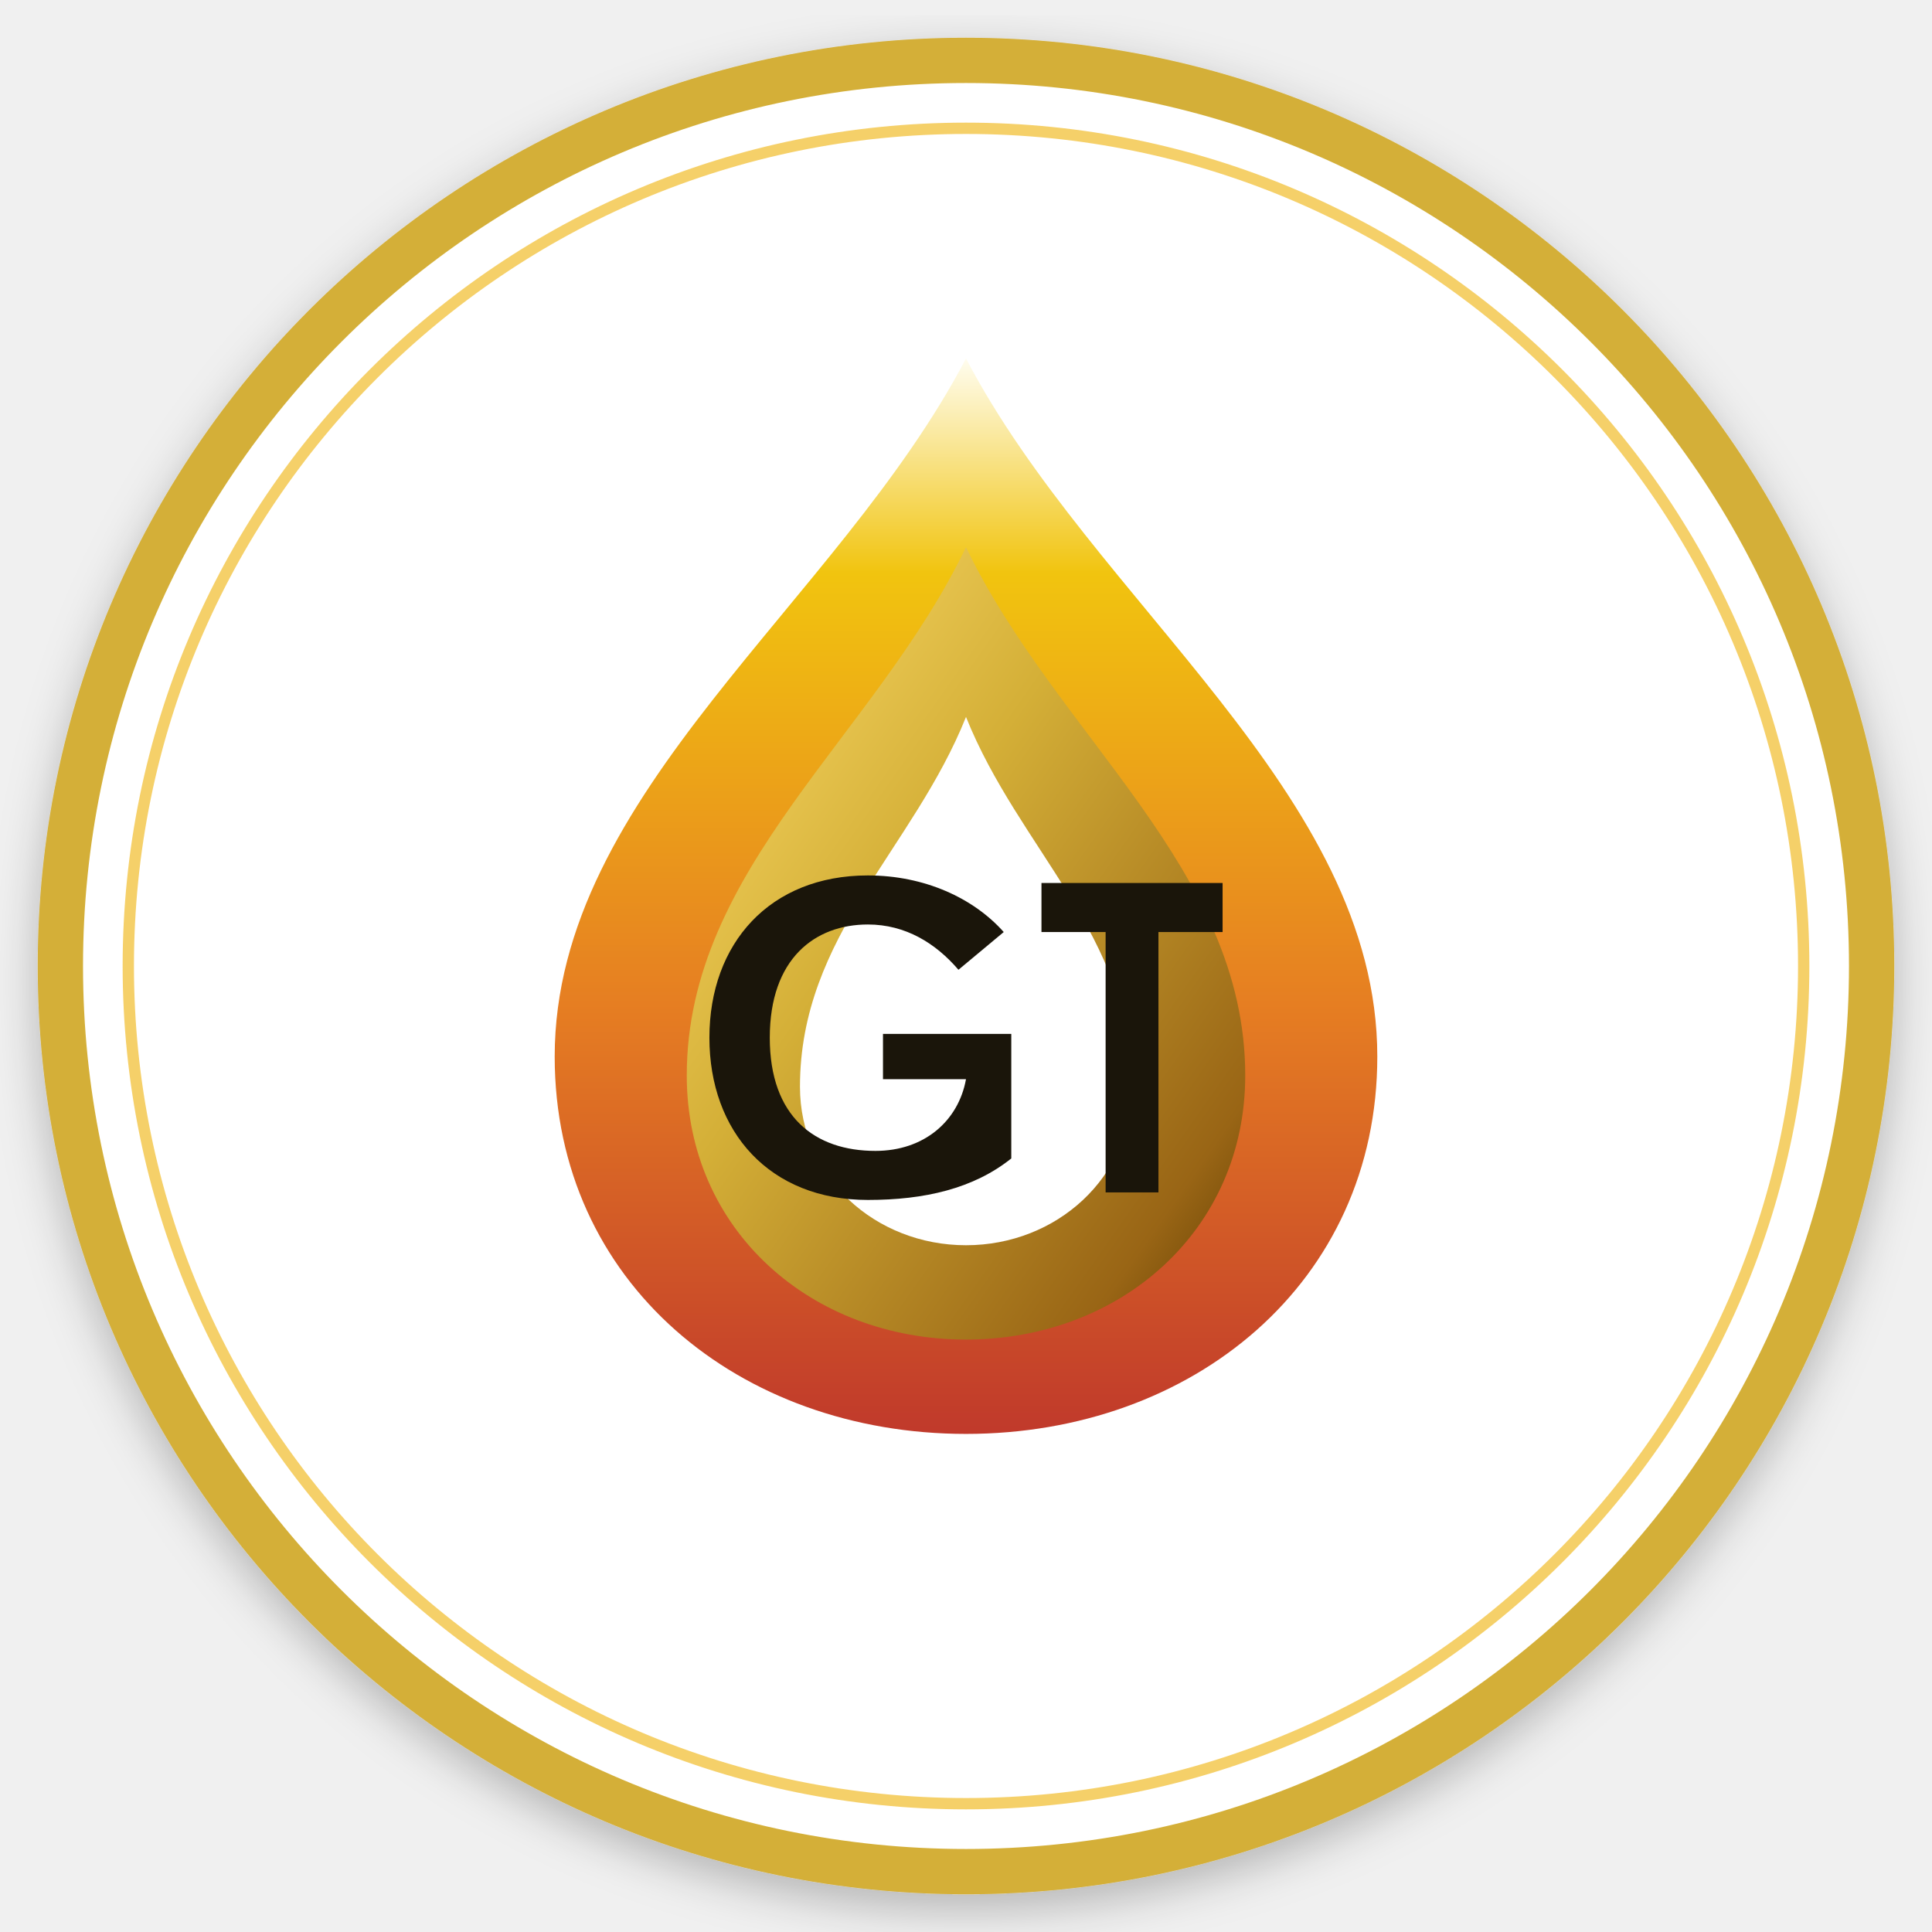
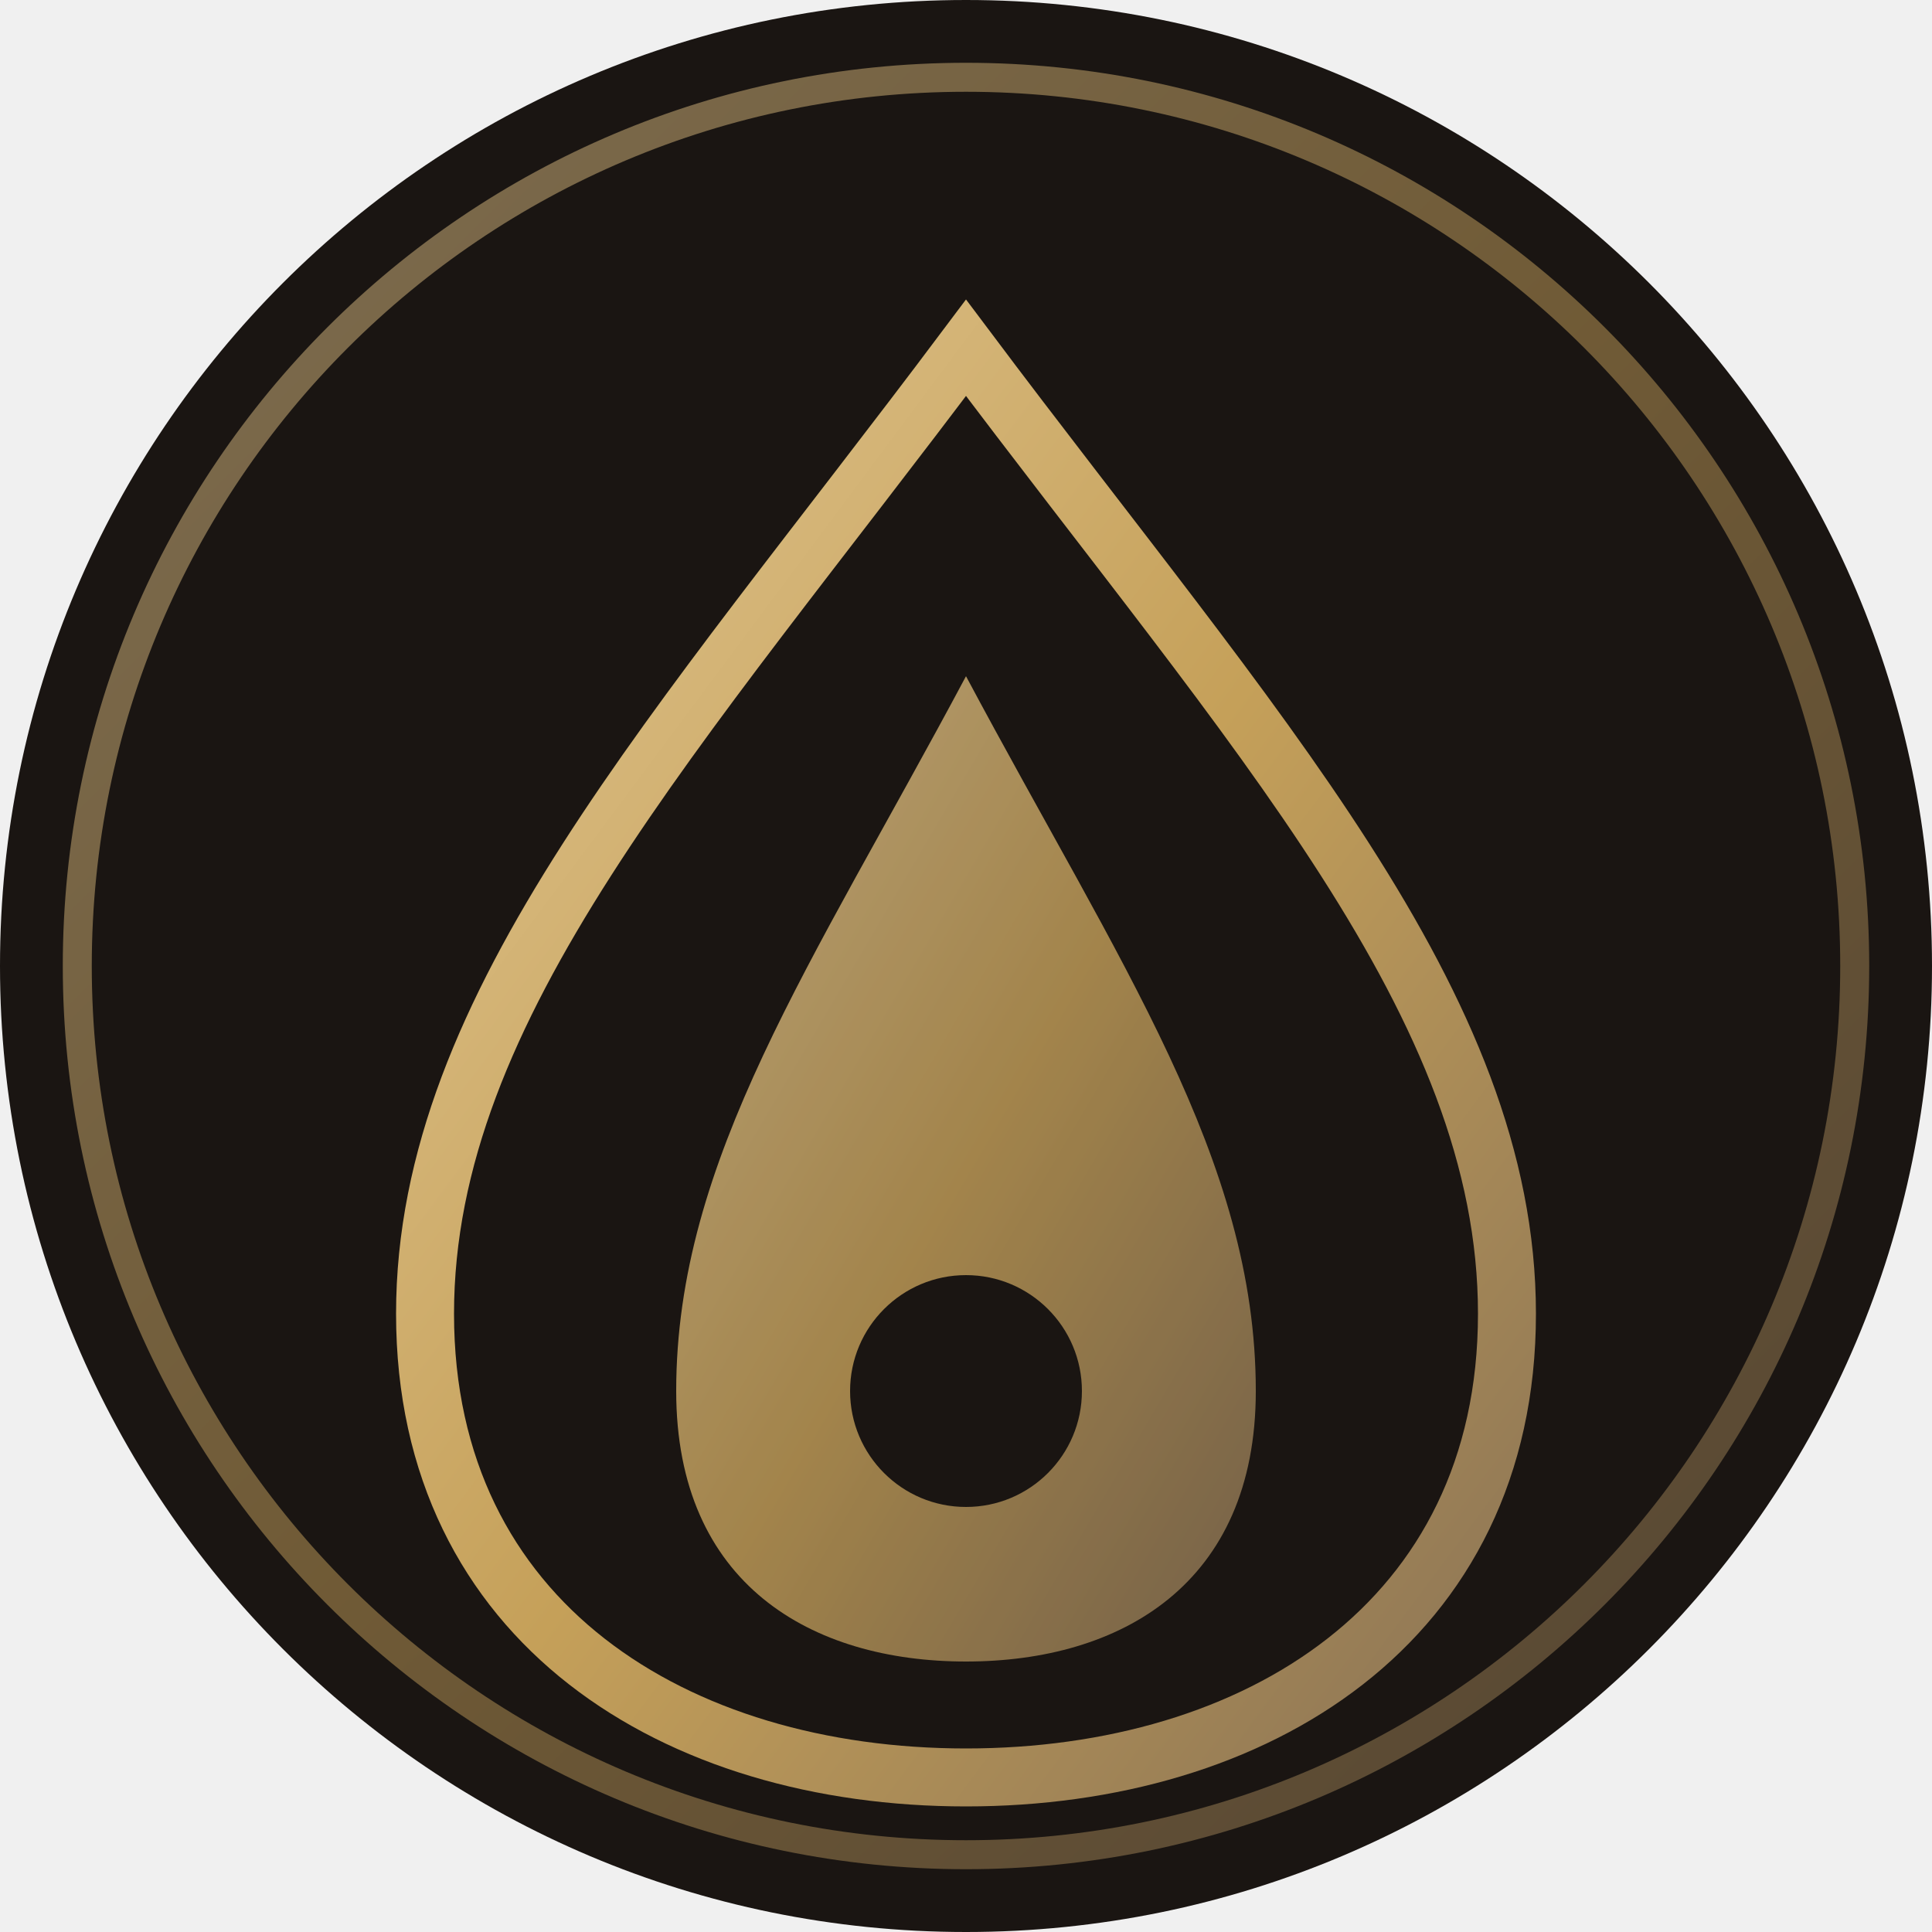
- <svg xmlns="http://www.w3.org/2000/svg" viewBox="0 0 512 512" width="512" height="512">
+ <svg xmlns="http://www.w3.org/2000/svg" viewBox="0 0 100 100">
  <defs>
-     <linearGradient id="goldGrad" x1="0%" y1="0%" x2="100%" y2="100%">
-       <stop offset="0%" stop-color="#FFDF6D" />
-       <stop offset="40%" stop-color="#D4AF37" />
-       <stop offset="85%" stop-color="#996515" />
-       <stop offset="100%" stop-color="#5A3A00" />
+     <linearGradient id="g" x1="0%" y1="0%" x2="100%" y2="100%">
+       <stop offset="0%" stop-color="#E2C792" />
+       <stop offset="50%" stop-color="#C5A059" />
+       <stop offset="100%" stop-color="#8A7355" />
    </linearGradient>
-     <linearGradient id="fireGrad" x1="0%" y1="100%" x2="0%" y2="0%">
-       <stop offset="0%" stop-color="#C0392B" />
-       <stop offset="40%" stop-color="#E67E22" />
-       <stop offset="80%" stop-color="#F1C40F" />
-       <stop offset="100%" stop-color="#FFFDF0" />
-     </linearGradient>
-     <filter id="shadow" x="-10%" y="-10%" width="120%" height="120%">
-       <feDropShadow dx="0" dy="4" stdDeviation="6" flood-color="#000000" flood-opacity="0.25" />
-     </filter>
  </defs>
-   <circle cx="256" cy="256" r="240" fill="#FFFFFF" stroke="#D4AF37" stroke-width="12" filter="url(#shadow)" />
-   <circle cx="256" cy="256" r="222" fill="none" stroke="#F3C444" stroke-width="3" opacity="0.8" />
-   <path d="M 256 95 C 290 160 365 210 365 280 C 365 340 316 380 256 380 C 196 380 147 340 147 280 C 147 210 222 160 256 95 Z" fill="url(#fireGrad)" />
-   <path d="M 256 145 C 280 195 330 230 330 285 C 330 326 297 355 256 355 C 215 355 182 326 182 285 C 182 230 232 195 256 145 Z" fill="url(#goldGrad)" />
-   <path d="M 256 190 C 270 225 300 248 300 288 C 300 312 280 330 256 330 C 232 330 212 312 212 288 C 212 248 242 225 256 190 Z" fill="#FFFFFF" />
-   <path d="M 230 245 C 216 245 204 254 204 275 C 204 296 216 305 232 305 C 245 305 254 297 256 286 L 234 286 L 234 274 L 268 274 L 268 307 C 258 315 245 318 230 318 C 204 318 188 300 188 275 C 188 250 204 232 230 232 C 245 232 258 238 266 247 L 254 257 C 248 250 240 245 230 245 Z" fill="#1A150A" />
-   <path d="M 276 234 L 324 234 L 324 247 L 307 247 L 307 316 L 293 316 L 293 247 L 276 247 Z" fill="#1A150A" />
+   <circle cx="50" cy="50" r="50" fill="#1A1512" />
+   <circle cx="50" cy="50" r="46" fill="none" stroke="url(#g)" stroke-width="1.5" opacity="0.5" />
+   <path d="M50 18 C65 38 78 52 78 68 C78 84 65 92 50 92 C35 92 22 84 22 68 C22 52 35 38 50 18 Z" fill="none" stroke="url(#g)" stroke-width="3" />
+   <path d="M50 35 C58 50 65 60 65 72 C65 82 58 86 50 86 C42 86 35 82 35 72 C35 60 42 50 50 35 Z" fill="url(#g)" opacity="0.8" />
+   <circle cx="50" cy="72" r="6" fill="#1A1512" />
</svg>
